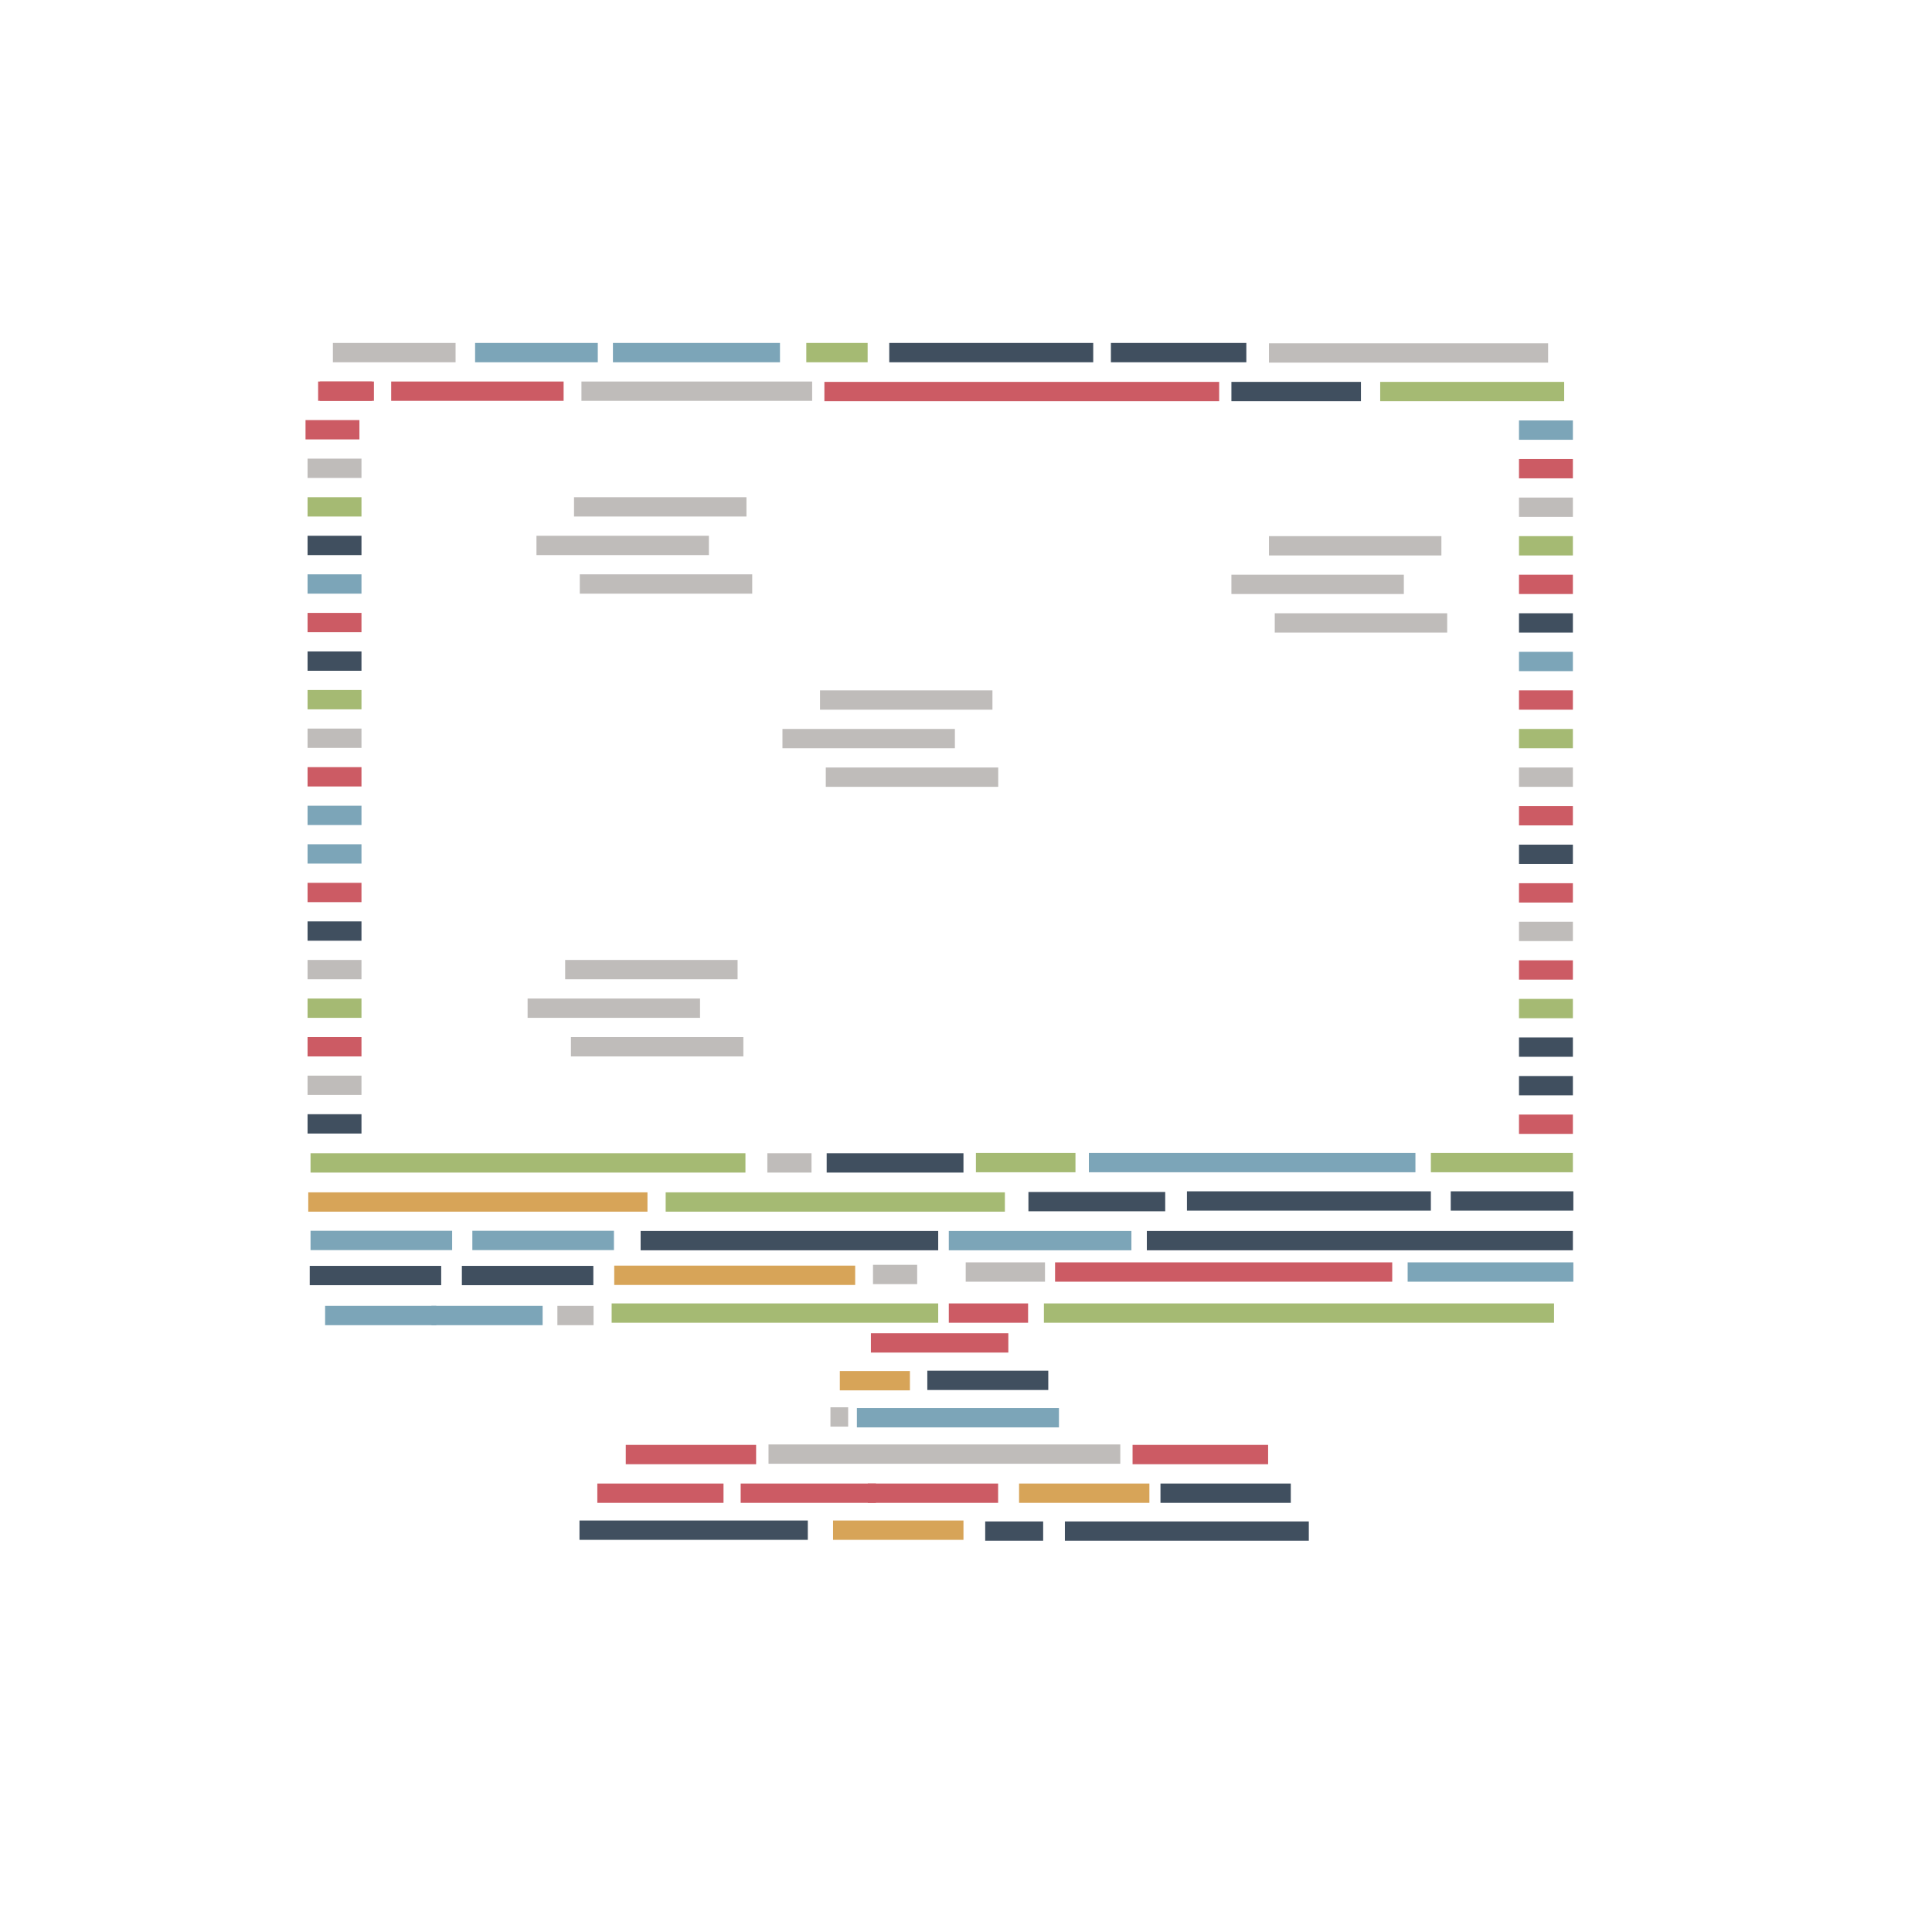
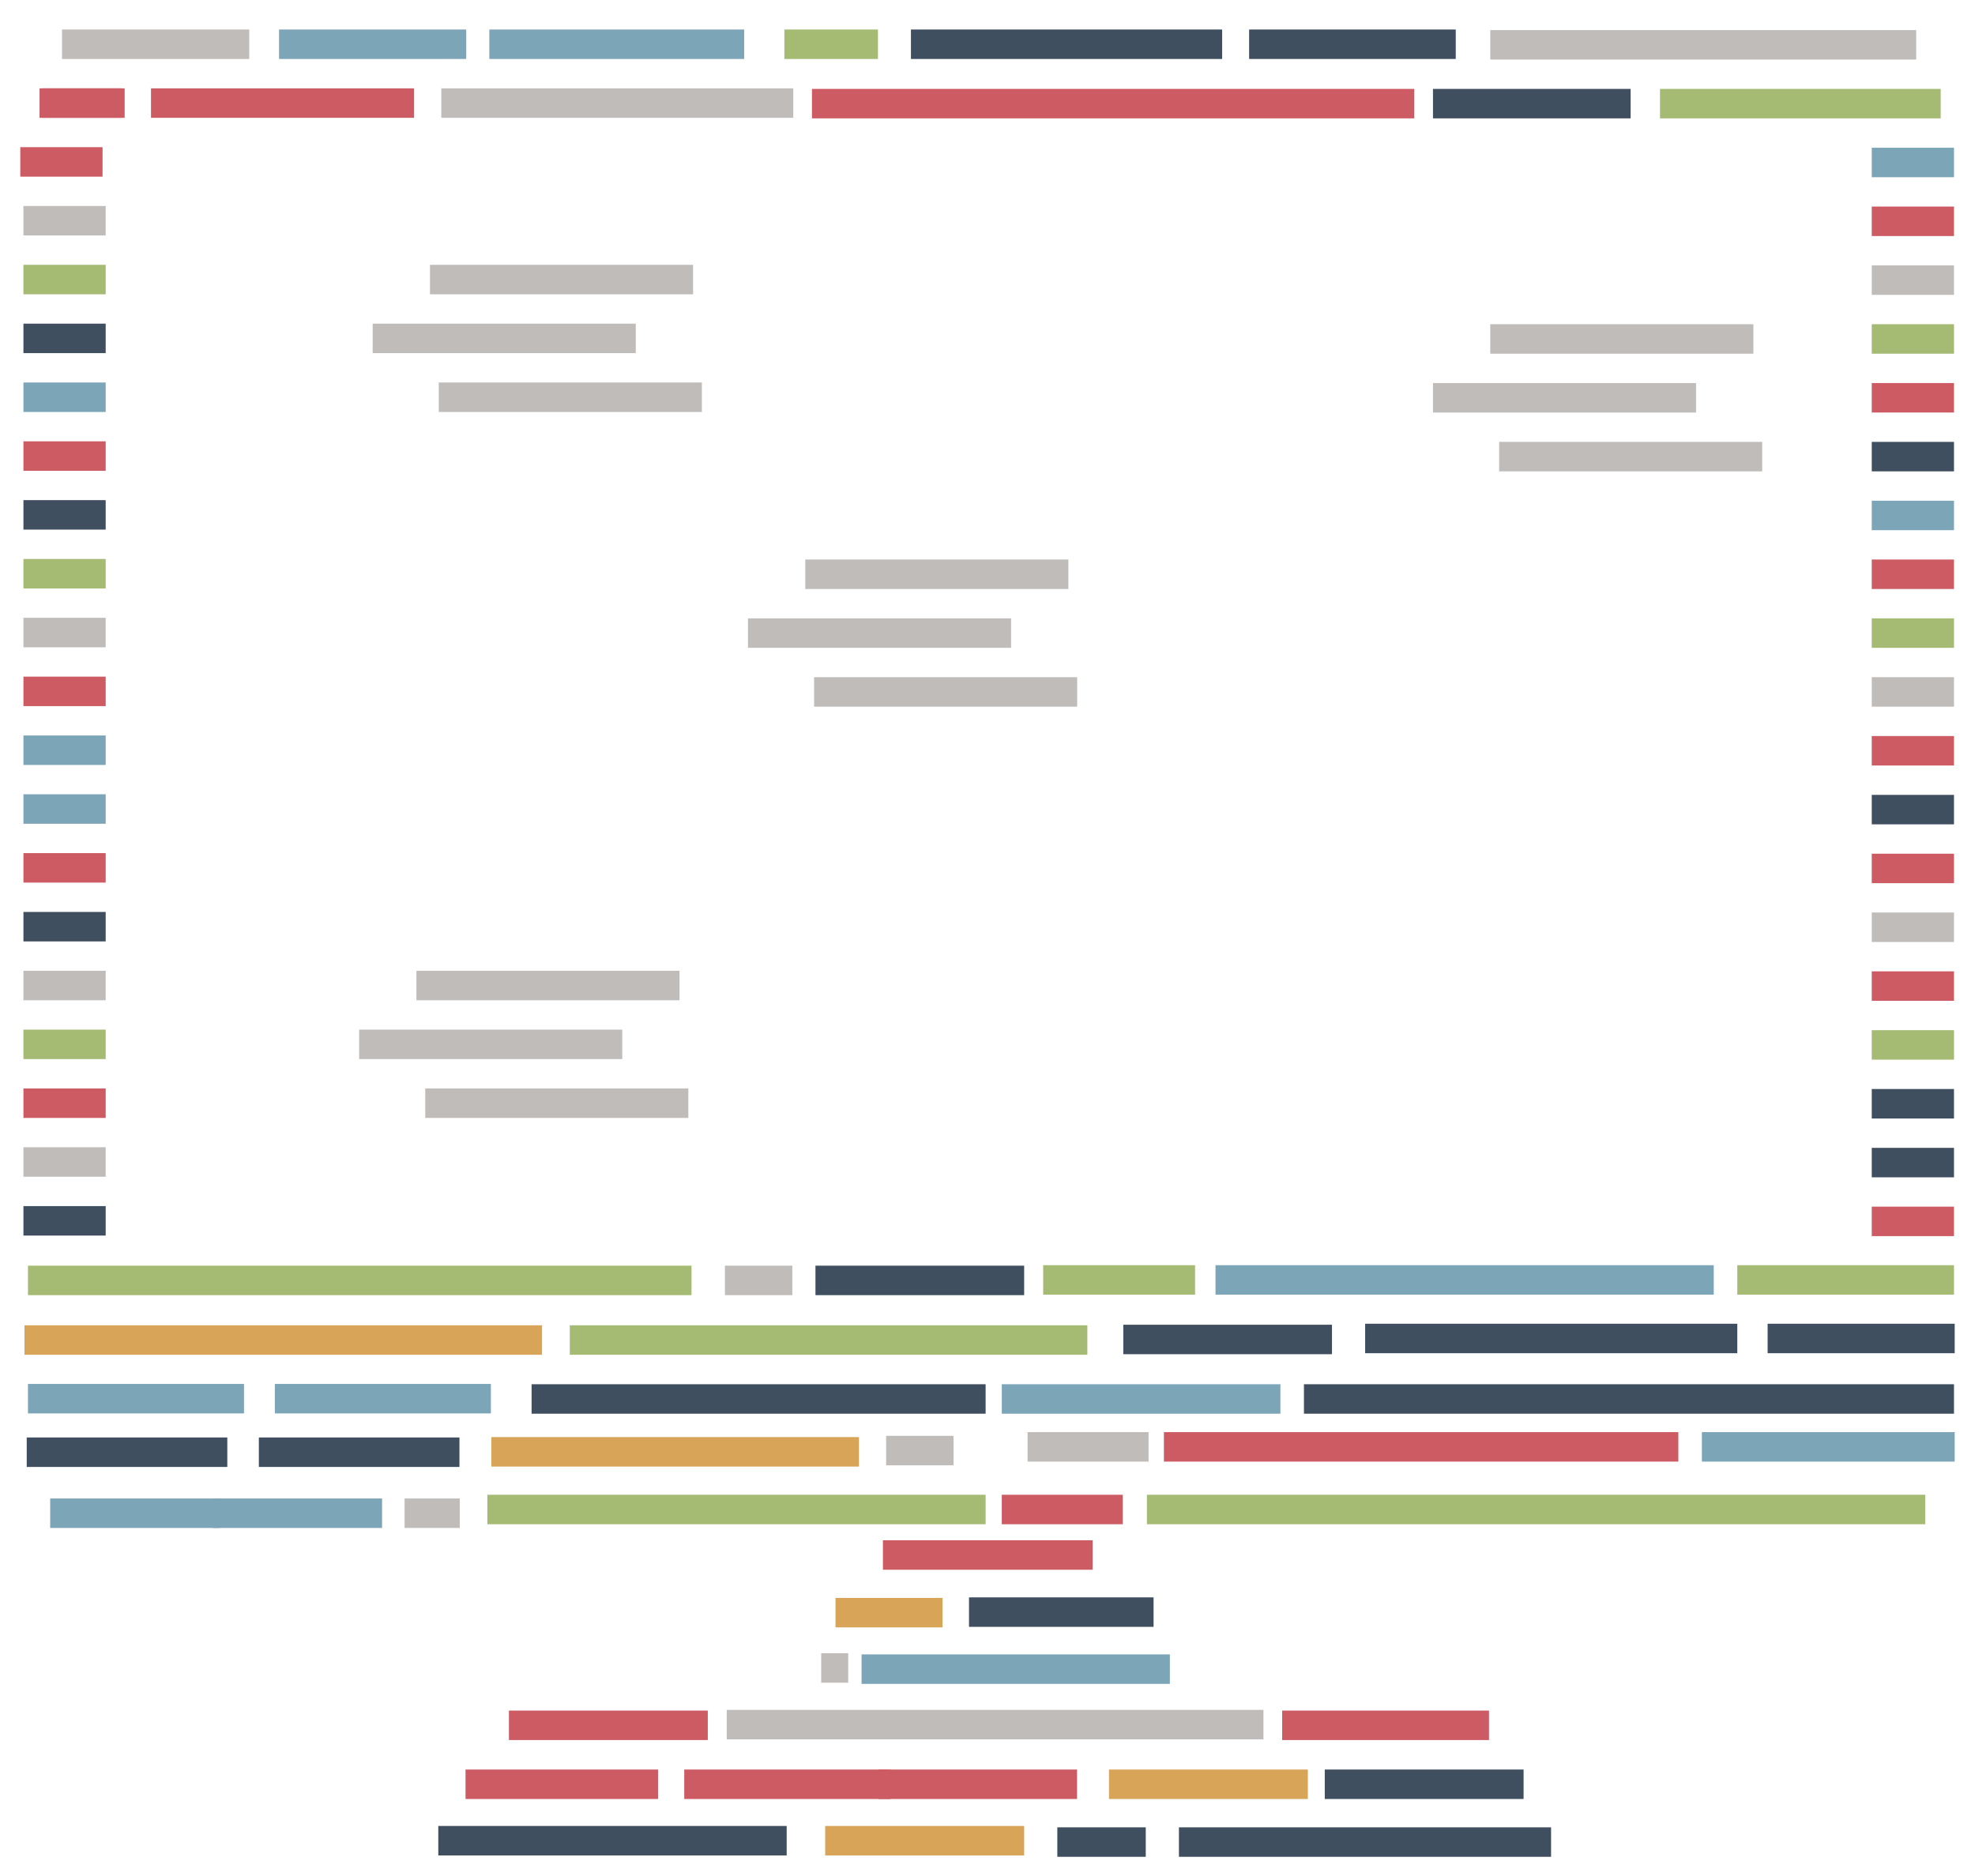
- <svg xmlns="http://www.w3.org/2000/svg" version="1.1" id="Lag_1" x="0px" y="0px" viewBox="0 0 800 800" style="enable-background:new 0 0 800 800;" xml:space="preserve">
-   <style type="text/css">
- 	.st0{fill:#D7A458;}
- 	.st1{fill:#A5BA73;}
- 	.st2{fill:#BFBCBA;}
- 	.st3{fill:#404F5F;}
- 	.st4{fill:#7CA5B8;}
- 	.st5{fill:#CC5B64;}
- </style>
-   <g>
-     <rect x="127.64" y="493.72" class="st0" width="140.46" height="8" />
-     <rect x="128.59" y="477.54" class="st1" width="180.08" height="8" />
-     <rect x="275.64" y="493.72" class="st1" width="140.46" height="8" />
-     <rect x="318.23" y="598.11" class="st2" width="145.66" height="8" />
-     <rect x="128.25" y="524.17" class="st3" width="54.44" height="8" />
-     <rect x="191.25" y="524.17" class="st3" width="54.44" height="8" />
-     <rect x="343.87" y="582.73" class="st2" width="7.33" height="8" />
-     <rect x="361.49" y="523.73" class="st2" width="18.29" height="8" />
-     <rect x="317.74" y="477.54" class="st2" width="18.29" height="8" />
-     <rect x="230.8" y="540.73" class="st2" width="14.98" height="8" />
-     <rect x="265.27" y="509.72" class="st3" width="123.22" height="8" />
-     <rect x="253.27" y="539.72" class="st1" width="135.22" height="8" />
-     <rect x="450.88" y="477.41" class="st4" width="135.22" height="8" />
-     <rect x="592.49" y="477.41" class="st1" width="58.81" height="8" />
-     <rect x="404.11" y="477.41" class="st1" width="41.22" height="8" />
-     <rect x="432.26" y="539.72" class="st1" width="211.23" height="8" />
-     <rect x="360.62" y="552.07" class="st5" width="56.91" height="8" />
-     <rect x="383.98" y="567.57" class="st3" width="50.09" height="8" />
-     <rect x="425.85" y="493.57" class="st3" width="56.64" height="8" />
-     <rect x="342.31" y="477.54" class="st3" width="56.64" height="8" />
-     <rect x="354.82" y="583.05" class="st4" width="83.67" height="8" />
-     <rect x="347.75" y="567.72" class="st0" width="29.03" height="8" />
-     <rect x="392.88" y="539.72" class="st5" width="32.83" height="8" />
-     <rect x="399.88" y="522.72" class="st2" width="32.83" height="8" />
-     <rect x="392.88" y="509.72" class="st4" width="75.61" height="8" />
-     <rect x="436.88" y="522.72" class="st5" width="139.61" height="8" />
-     <rect x="582.88" y="522.72" class="st4" width="68.61" height="8" />
-     <rect x="628.98" y="461.52" class="st5" width="22.32" height="8" />
-     <rect x="628.98" y="445.56" class="st3" width="22.32" height="8" />
-     <rect x="628.98" y="429.59" class="st3" width="22.32" height="8" />
-     <rect x="628.98" y="413.62" class="st1" width="22.32" height="8" />
-     <rect x="628.98" y="397.65" class="st5" width="22.32" height="8" />
-     <rect x="628.98" y="381.68" class="st2" width="22.32" height="8" />
-     <rect x="628.98" y="365.72" class="st5" width="22.32" height="8" />
-     <rect x="628.98" y="349.75" class="st3" width="22.32" height="8" />
-     <rect x="628.98" y="333.78" class="st5" width="22.32" height="8" />
-     <rect x="628.98" y="317.81" class="st2" width="22.32" height="8" />
-     <rect x="628.98" y="301.84" class="st1" width="22.32" height="8" />
-     <rect x="628.98" y="285.87" class="st5" width="22.32" height="8" />
-     <rect x="628.98" y="269.91" class="st4" width="22.32" height="8" />
-     <rect x="628.98" y="253.94" class="st3" width="22.32" height="8" />
-     <rect x="628.98" y="237.97" class="st5" width="22.32" height="8" />
-     <rect x="628.98" y="222" class="st1" width="22.32" height="8" />
-     <rect x="628.98" y="206.03" class="st2" width="22.32" height="8" />
-     <rect x="628.98" y="190.07" class="st5" width="22.32" height="8" />
-     <rect x="628.98" y="174.1" class="st4" width="22.32" height="8" />
-     <rect x="571.51" y="158.13" class="st1" width="76.18" height="8" />
-     <rect x="509.9" y="158.13" class="st3" width="53.64" height="8" />
-     <rect x="525.45" y="142.16" class="st2" width="115.59" height="8" />
-     <rect x="127.36" y="461.37" class="st3" width="22.32" height="8" />
-     <rect x="127.36" y="445.4" class="st2" width="22.32" height="8" />
-     <rect x="127.36" y="429.44" class="st5" width="22.32" height="8" />
-     <rect x="127.36" y="413.47" class="st1" width="22.32" height="8" />
-     <rect x="127.36" y="397.5" class="st2" width="22.32" height="8" />
-     <rect x="127.36" y="381.53" class="st3" width="22.32" height="8" />
-     <rect x="127.36" y="365.56" class="st5" width="22.32" height="8" />
-     <rect x="127.36" y="349.59" class="st4" width="22.32" height="8" />
-     <rect x="127.36" y="333.63" class="st4" width="22.32" height="8" />
-     <rect x="127.36" y="317.66" class="st5" width="22.32" height="8" />
-     <rect x="127.36" y="301.69" class="st2" width="22.32" height="8" />
-     <rect x="127.36" y="285.72" class="st1" width="22.32" height="8" />
-     <rect x="127.36" y="269.75" class="st3" width="22.32" height="8" />
-     <rect x="127.36" y="253.79" class="st5" width="22.32" height="8" />
-     <rect x="127.36" y="237.82" class="st4" width="22.32" height="8" />
-     <rect x="127.36" y="221.85" class="st3" width="22.32" height="8" />
-     <rect x="127.36" y="205.88" class="st1" width="22.32" height="8" />
-     <rect x="127.36" y="189.91" class="st2" width="22.32" height="8" />
-     <rect x="126.51" y="173.95" class="st5" width="22.32" height="8" />
-     <rect x="132.51" y="157.98" class="st5" width="22.32" height="8" />
-     <rect x="131.73" y="157.98" class="st5" width="22.32" height="8" />
-     <rect x="161.98" y="157.98" class="st5" width="71.4" height="8" />
-     <rect x="525.45" y="222" class="st2" width="71.4" height="8" />
-     <rect x="527.85" y="253.94" class="st2" width="71.4" height="8" />
-     <rect x="509.9" y="237.97" class="st2" width="71.4" height="8" />
-     <rect x="339.55" y="285.87" class="st2" width="71.4" height="8" />
-     <rect x="341.94" y="317.81" class="st2" width="71.4" height="8" />
-     <rect x="324" y="301.84" class="st2" width="71.4" height="8" />
-     <rect x="234.02" y="397.5" class="st2" width="71.4" height="8" />
-     <rect x="236.41" y="429.44" class="st2" width="71.4" height="8" />
-     <rect x="218.47" y="413.47" class="st2" width="71.4" height="8" />
-     <rect x="237.69" y="205.88" class="st2" width="71.4" height="8" />
-     <rect x="240.08" y="237.82" class="st2" width="71.4" height="8" />
-     <rect x="222.14" y="221.85" class="st2" width="71.4" height="8" />
-     <rect x="137.84" y="142.01" class="st2" width="50.8" height="8" />
-     <rect x="196.73" y="142.01" class="st4" width="50.8" height="8" />
-     <rect x="253.8" y="142.01" class="st4" width="69.17" height="8" />
-     <rect x="333.87" y="142.01" class="st1" width="25.4" height="8" />
-     <rect x="460" y="142.01" class="st3" width="56.08" height="8" />
-     <rect x="368.22" y="142.01" class="st3" width="84.46" height="8" />
-     <rect x="341.36" y="158.13" class="st5" width="163.47" height="8" />
-     <rect x="240.76" y="157.98" class="st2" width="95.53" height="8" />
-     <rect x="474.88" y="509.72" class="st3" width="176.42" height="8" />
-     <rect x="254.34" y="524.07" class="st0" width="99.77" height="8" />
-     <rect x="259.12" y="598.3" class="st5" width="53.97" height="8" />
-     <rect x="247.34" y="614.3" class="st5" width="52.25" height="8" />
-     <rect x="306.7" y="614.3" class="st5" width="56.01" height="8" />
-     <rect x="359.33" y="614.3" class="st5" width="53.97" height="8" />
-     <rect x="600.72" y="493.3" class="st3" width="50.77" height="8" />
-     <rect x="421.97" y="614.3" class="st0" width="53.97" height="8" />
-     <rect x="468.97" y="598.3" class="st5" width="56.13" height="8" />
-     <rect x="128.59" y="509.64" class="st4" width="58.63" height="8" />
-     <rect x="195.59" y="509.64" class="st4" width="58.63" height="8" />
-     <rect x="134.62" y="540.73" class="st4" width="46.07" height="8" />
-     <rect x="178.62" y="540.73" class="st4" width="46.07" height="8" />
-     <rect x="239.95" y="629.62" class="st3" width="94.55" height="8" />
-     <rect x="344.95" y="629.62" class="st0" width="54" height="8" />
-     <rect x="407.95" y="629.99" class="st3" width="24" height="8" />
-     <rect x="480.53" y="614.3" class="st3" width="53.96" height="8" />
-     <rect x="440.95" y="629.99" class="st3" width="101" height="8" />
-     <rect x="491.49" y="493.3" class="st3" width="101" height="8" />
-   </g>
+ <svg xmlns="http://www.w3.org/2000/svg" id="Lag_1" data-name="Lag 1" viewBox="0 0 536 509">
+   <defs>
+     <style>.cls-1{fill:#d7a458;}.cls-2{fill:#a5ba73;}.cls-3{fill:#bfbcba;}.cls-4{fill:#404f5f;}.cls-5{fill:#7ca5b8;}.cls-6{fill:#cc5b64;}</style>
+   </defs>
+   <rect class="cls-1" x="6.64" y="359.72" width="140.46" height="8" />
+   <rect class="cls-2" x="7.59" y="343.54" width="180.08" height="8" />
+   <rect class="cls-2" x="154.64" y="359.72" width="140.46" height="8" />
+   <rect class="cls-3" x="197.23" y="464.11" width="145.66" height="8" />
+   <rect class="cls-4" x="7.25" y="390.17" width="54.44" height="8" />
+   <rect class="cls-4" x="70.25" y="390.17" width="54.44" height="8" />
+   <rect class="cls-3" x="222.87" y="448.73" width="7.33" height="8" />
+   <rect class="cls-3" x="240.49" y="389.73" width="18.29" height="8" />
+   <rect class="cls-3" x="196.74" y="343.54" width="18.29" height="8" />
+   <rect class="cls-3" x="109.8" y="406.73" width="14.98" height="8" />
+   <rect class="cls-4" x="144.27" y="375.72" width="123.22" height="8" />
+   <rect class="cls-2" x="132.27" y="405.72" width="135.22" height="8" />
+   <rect class="cls-5" x="329.88" y="343.41" width="135.22" height="8" />
+   <rect class="cls-2" x="471.49" y="343.41" width="58.81" height="8" />
+   <rect class="cls-2" x="283.11" y="343.41" width="41.22" height="8" />
+   <rect class="cls-2" x="311.26" y="405.72" width="211.23" height="8" />
+   <rect class="cls-6" x="239.62" y="418.07" width="56.91" height="8" />
+   <rect class="cls-4" x="262.98" y="433.57" width="50.09" height="8" />
+   <rect class="cls-4" x="304.85" y="359.57" width="56.64" height="8" />
+   <rect class="cls-4" x="221.31" y="343.54" width="56.64" height="8" />
+   <rect class="cls-5" x="233.82" y="449.05" width="83.67" height="8" />
+   <rect class="cls-1" x="226.75" y="433.72" width="29.03" height="8" />
+   <rect class="cls-6" x="271.88" y="405.72" width="32.83" height="8" />
+   <rect class="cls-3" x="278.88" y="388.72" width="32.83" height="8" />
+   <rect class="cls-5" x="271.88" y="375.72" width="75.61" height="8" />
+   <rect class="cls-6" x="315.88" y="388.72" width="139.61" height="8" />
+   <rect class="cls-5" x="461.88" y="388.72" width="68.61" height="8" />
+   <rect class="cls-6" x="507.98" y="327.52" width="22.32" height="8" />
+   <rect class="cls-4" x="507.98" y="311.56" width="22.32" height="8" />
+   <rect class="cls-4" x="507.98" y="295.59" width="22.32" height="8" />
+   <rect class="cls-2" x="507.98" y="279.62" width="22.32" height="8" />
+   <rect class="cls-6" x="507.98" y="263.65" width="22.32" height="8" />
+   <rect class="cls-3" x="507.98" y="247.68" width="22.32" height="8" />
+   <rect class="cls-6" x="507.98" y="231.72" width="22.32" height="8" />
+   <rect class="cls-4" x="507.98" y="215.75" width="22.32" height="8" />
+   <rect class="cls-6" x="507.98" y="199.78" width="22.32" height="8" />
+   <rect class="cls-3" x="507.98" y="183.81" width="22.32" height="8" />
+   <rect class="cls-2" x="507.98" y="167.84" width="22.32" height="8" />
+   <rect class="cls-6" x="507.98" y="151.87" width="22.32" height="8" />
+   <rect class="cls-5" x="507.98" y="135.91" width="22.32" height="8" />
+   <rect class="cls-4" x="507.98" y="119.94" width="22.32" height="8" />
+   <rect class="cls-6" x="507.98" y="103.97" width="22.32" height="8" />
+   <rect class="cls-2" x="507.98" y="88" width="22.32" height="8" />
+   <rect class="cls-3" x="507.98" y="72.03" width="22.32" height="8" />
+   <rect class="cls-6" x="507.98" y="56.07" width="22.32" height="8" />
+   <rect class="cls-5" x="507.98" y="40.1" width="22.32" height="8" />
+   <rect class="cls-2" x="450.51" y="24.13" width="76.18" height="8" />
+   <rect class="cls-4" x="388.9" y="24.13" width="53.64" height="8" />
+   <rect class="cls-3" x="404.45" y="8.16" width="115.59" height="8" />
+   <rect class="cls-4" x="6.36" y="327.37" width="22.32" height="8" />
+   <rect class="cls-3" x="6.36" y="311.4" width="22.32" height="8" />
+   <rect class="cls-6" x="6.36" y="295.44" width="22.32" height="8" />
+   <rect class="cls-2" x="6.36" y="279.47" width="22.32" height="8" />
+   <rect class="cls-3" x="6.36" y="263.5" width="22.32" height="8" />
+   <rect class="cls-4" x="6.36" y="247.53" width="22.32" height="8" />
+   <rect class="cls-6" x="6.36" y="231.56" width="22.32" height="8" />
+   <rect class="cls-5" x="6.36" y="215.59" width="22.32" height="8" />
+   <rect class="cls-5" x="6.36" y="199.63" width="22.32" height="8" />
+   <rect class="cls-6" x="6.36" y="183.66" width="22.32" height="8" />
+   <rect class="cls-3" x="6.36" y="167.69" width="22.32" height="8" />
+   <rect class="cls-2" x="6.36" y="151.72" width="22.32" height="8" />
+   <rect class="cls-4" x="6.36" y="135.75" width="22.32" height="8" />
+   <rect class="cls-6" x="6.36" y="119.79" width="22.32" height="8" />
+   <rect class="cls-5" x="6.36" y="103.82" width="22.32" height="8" />
+   <rect class="cls-4" x="6.36" y="87.85" width="22.32" height="8" />
+   <rect class="cls-2" x="6.36" y="71.88" width="22.32" height="8" />
+   <rect class="cls-3" x="6.36" y="55.91" width="22.32" height="8" />
+   <rect class="cls-6" x="5.51" y="39.95" width="22.32" height="8" />
+   <rect class="cls-6" x="11.51" y="23.98" width="22.32" height="8" />
+   <rect class="cls-6" x="10.73" y="23.98" width="22.32" height="8" />
+   <rect class="cls-6" x="40.98" y="23.98" width="71.4" height="8" />
+   <rect class="cls-3" x="404.45" y="88" width="71.4" height="8" />
+   <rect class="cls-3" x="406.85" y="119.94" width="71.4" height="8" />
+   <rect class="cls-3" x="388.9" y="103.97" width="71.4" height="8" />
+   <rect class="cls-3" x="218.55" y="151.87" width="71.4" height="8" />
+   <rect class="cls-3" x="220.94" y="183.81" width="71.4" height="8" />
+   <rect class="cls-3" x="203" y="167.84" width="71.4" height="8" />
+   <rect class="cls-3" x="113.02" y="263.5" width="71.4" height="8" />
+   <rect class="cls-3" x="115.41" y="295.44" width="71.4" height="8" />
+   <rect class="cls-3" x="97.47" y="279.47" width="71.4" height="8" />
+   <rect class="cls-3" x="116.69" y="71.88" width="71.4" height="8" />
+   <rect class="cls-3" x="119.08" y="103.82" width="71.4" height="8" />
+   <rect class="cls-3" x="101.14" y="87.85" width="71.4" height="8" />
+   <rect class="cls-3" x="16.84" y="8.01" width="50.8" height="8" />
+   <rect class="cls-5" x="75.73" y="8.01" width="50.8" height="8" />
+   <rect class="cls-5" x="132.8" y="8.01" width="69.17" height="8" />
+   <rect class="cls-2" x="212.87" y="8.01" width="25.4" height="8" />
+   <rect class="cls-4" x="339" y="8.01" width="56.08" height="8" />
+   <rect class="cls-4" x="247.22" y="8.01" width="84.46" height="8" />
+   <rect class="cls-6" x="220.36" y="24.13" width="163.47" height="8" />
+   <rect class="cls-3" x="119.76" y="23.98" width="95.53" height="8" />
+   <rect class="cls-4" x="353.88" y="375.72" width="176.42" height="8" />
+   <rect class="cls-1" x="133.34" y="390.07" width="99.77" height="8" />
+   <rect class="cls-6" x="138.12" y="464.3" width="53.97" height="8" />
+   <rect class="cls-6" x="126.34" y="480.3" width="52.25" height="8" />
+   <rect class="cls-6" x="185.7" y="480.3" width="56.01" height="8" />
+   <rect class="cls-6" x="238.33" y="480.3" width="53.97" height="8" />
+   <rect class="cls-4" x="479.72" y="359.3" width="50.77" height="8" />
+   <rect class="cls-1" x="300.97" y="480.3" width="53.97" height="8" />
+   <rect class="cls-6" x="347.97" y="464.3" width="56.13" height="8" />
+   <rect class="cls-5" x="7.59" y="375.64" width="58.63" height="8" />
+   <rect class="cls-5" x="74.59" y="375.64" width="58.63" height="8" />
+   <rect class="cls-5" x="13.62" y="406.73" width="46.07" height="8" />
+   <rect class="cls-5" x="57.62" y="406.73" width="46.07" height="8" />
+   <rect class="cls-4" x="118.95" y="495.62" width="94.55" height="8" />
+   <rect class="cls-1" x="223.95" y="495.62" width="54" height="8" />
+   <rect class="cls-4" x="286.95" y="495.99" width="24" height="8" />
+   <rect class="cls-4" x="359.53" y="480.3" width="53.96" height="8" />
+   <rect class="cls-4" x="319.95" y="495.99" width="101" height="8" />
+   <rect class="cls-4" x="370.49" y="359.3" width="101" height="8" />
</svg>
